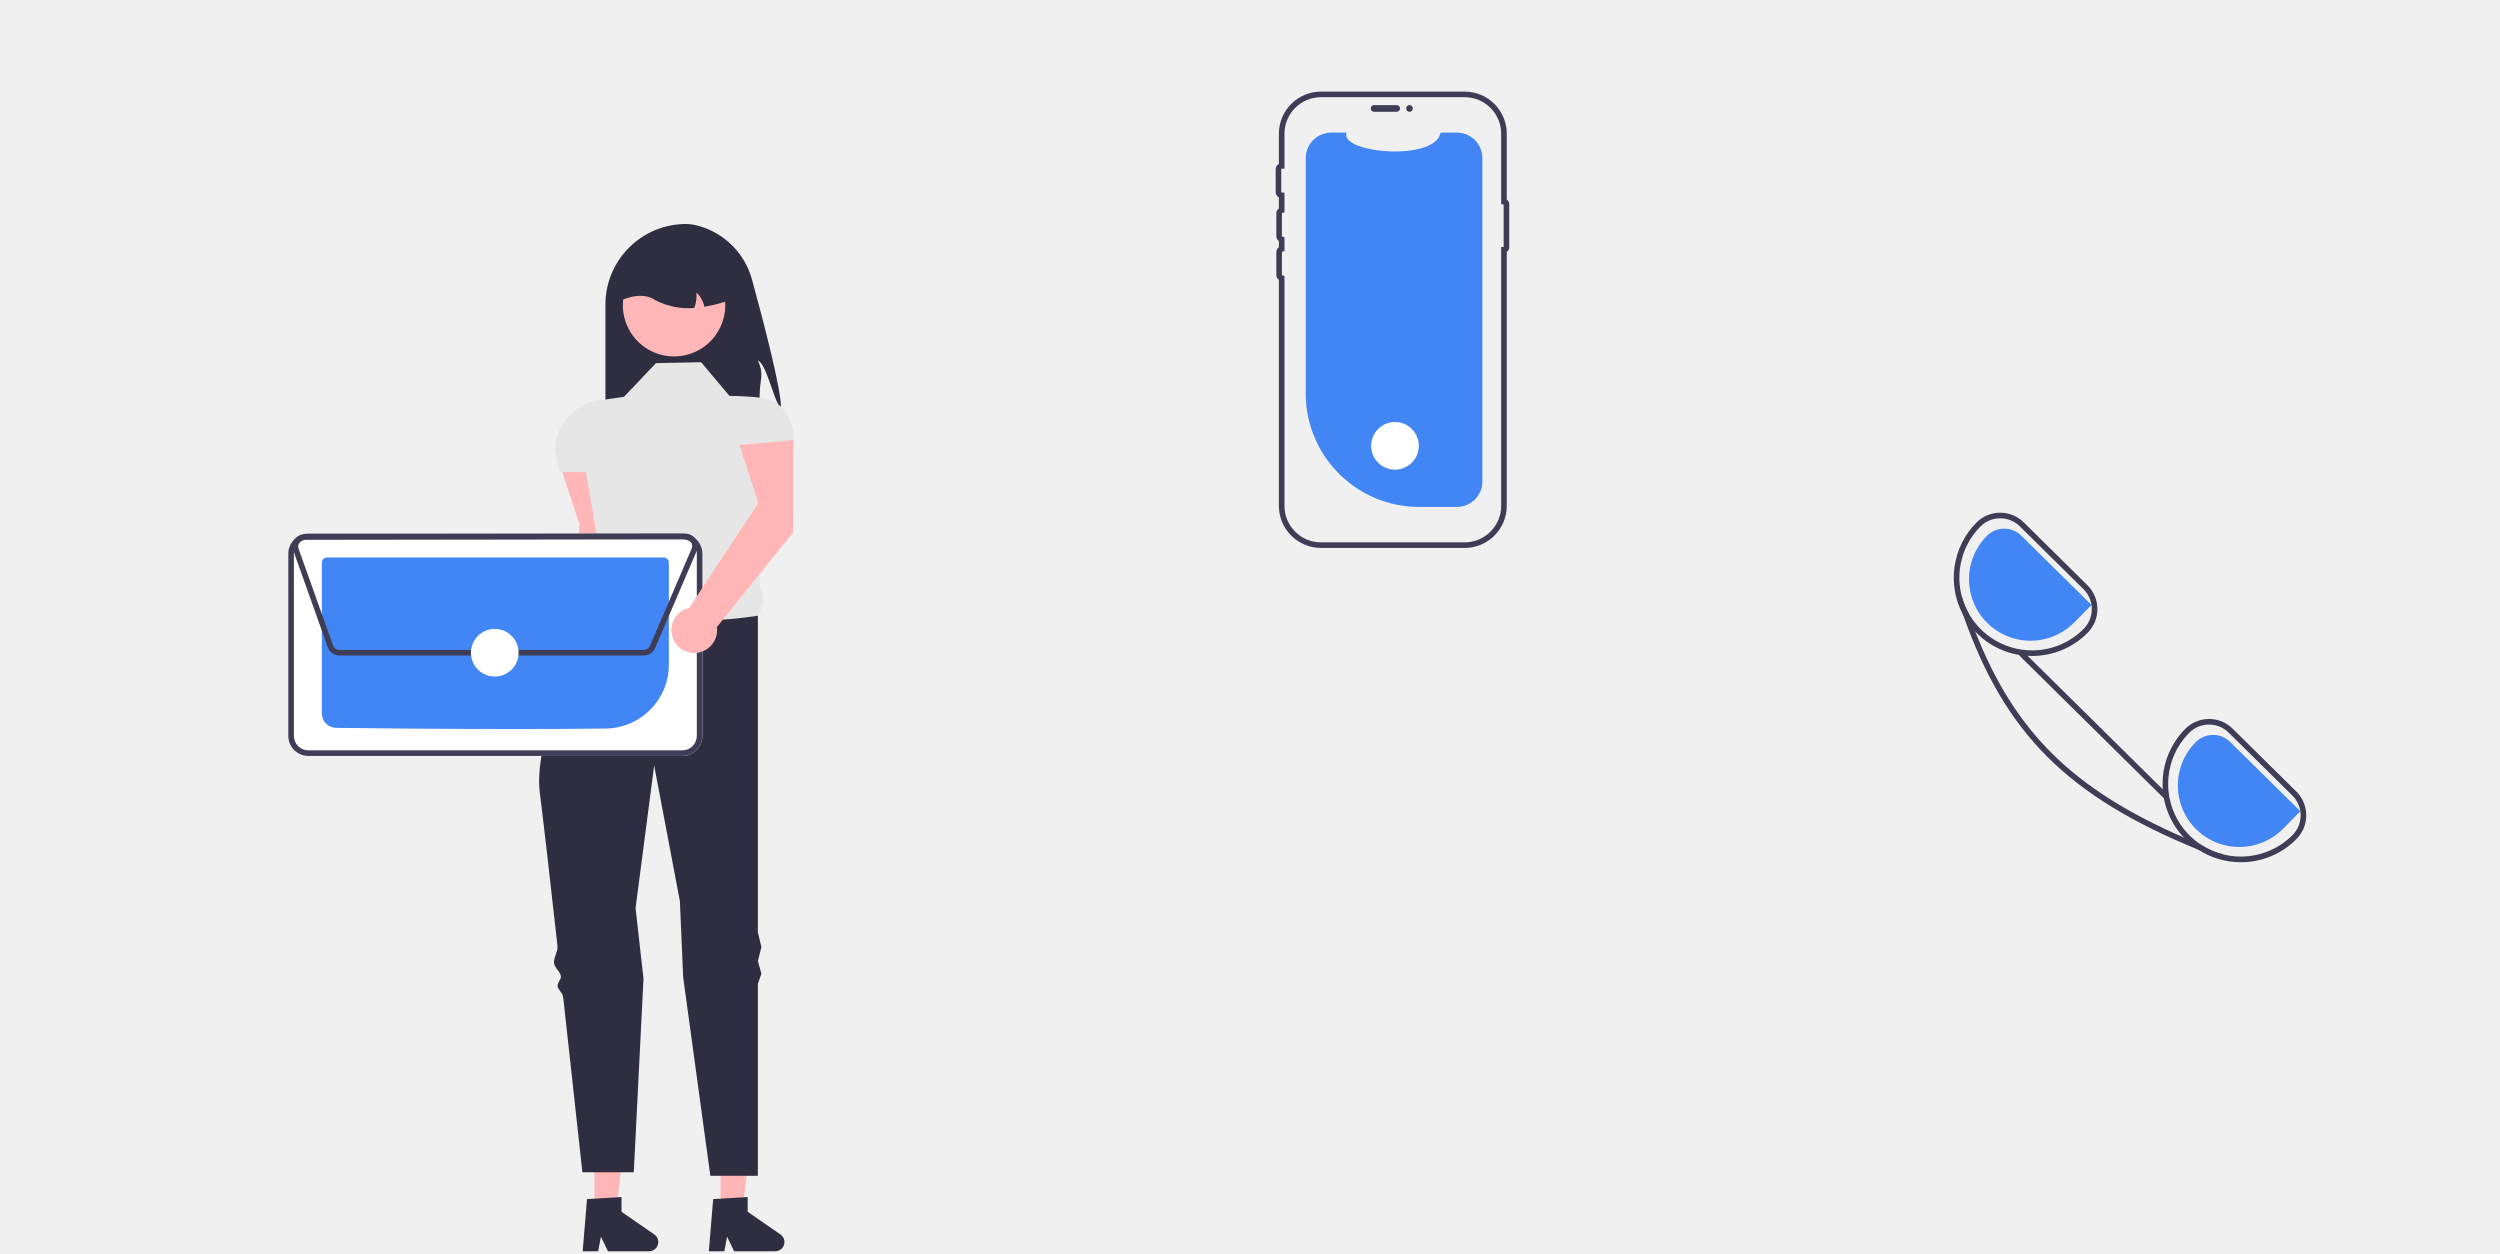
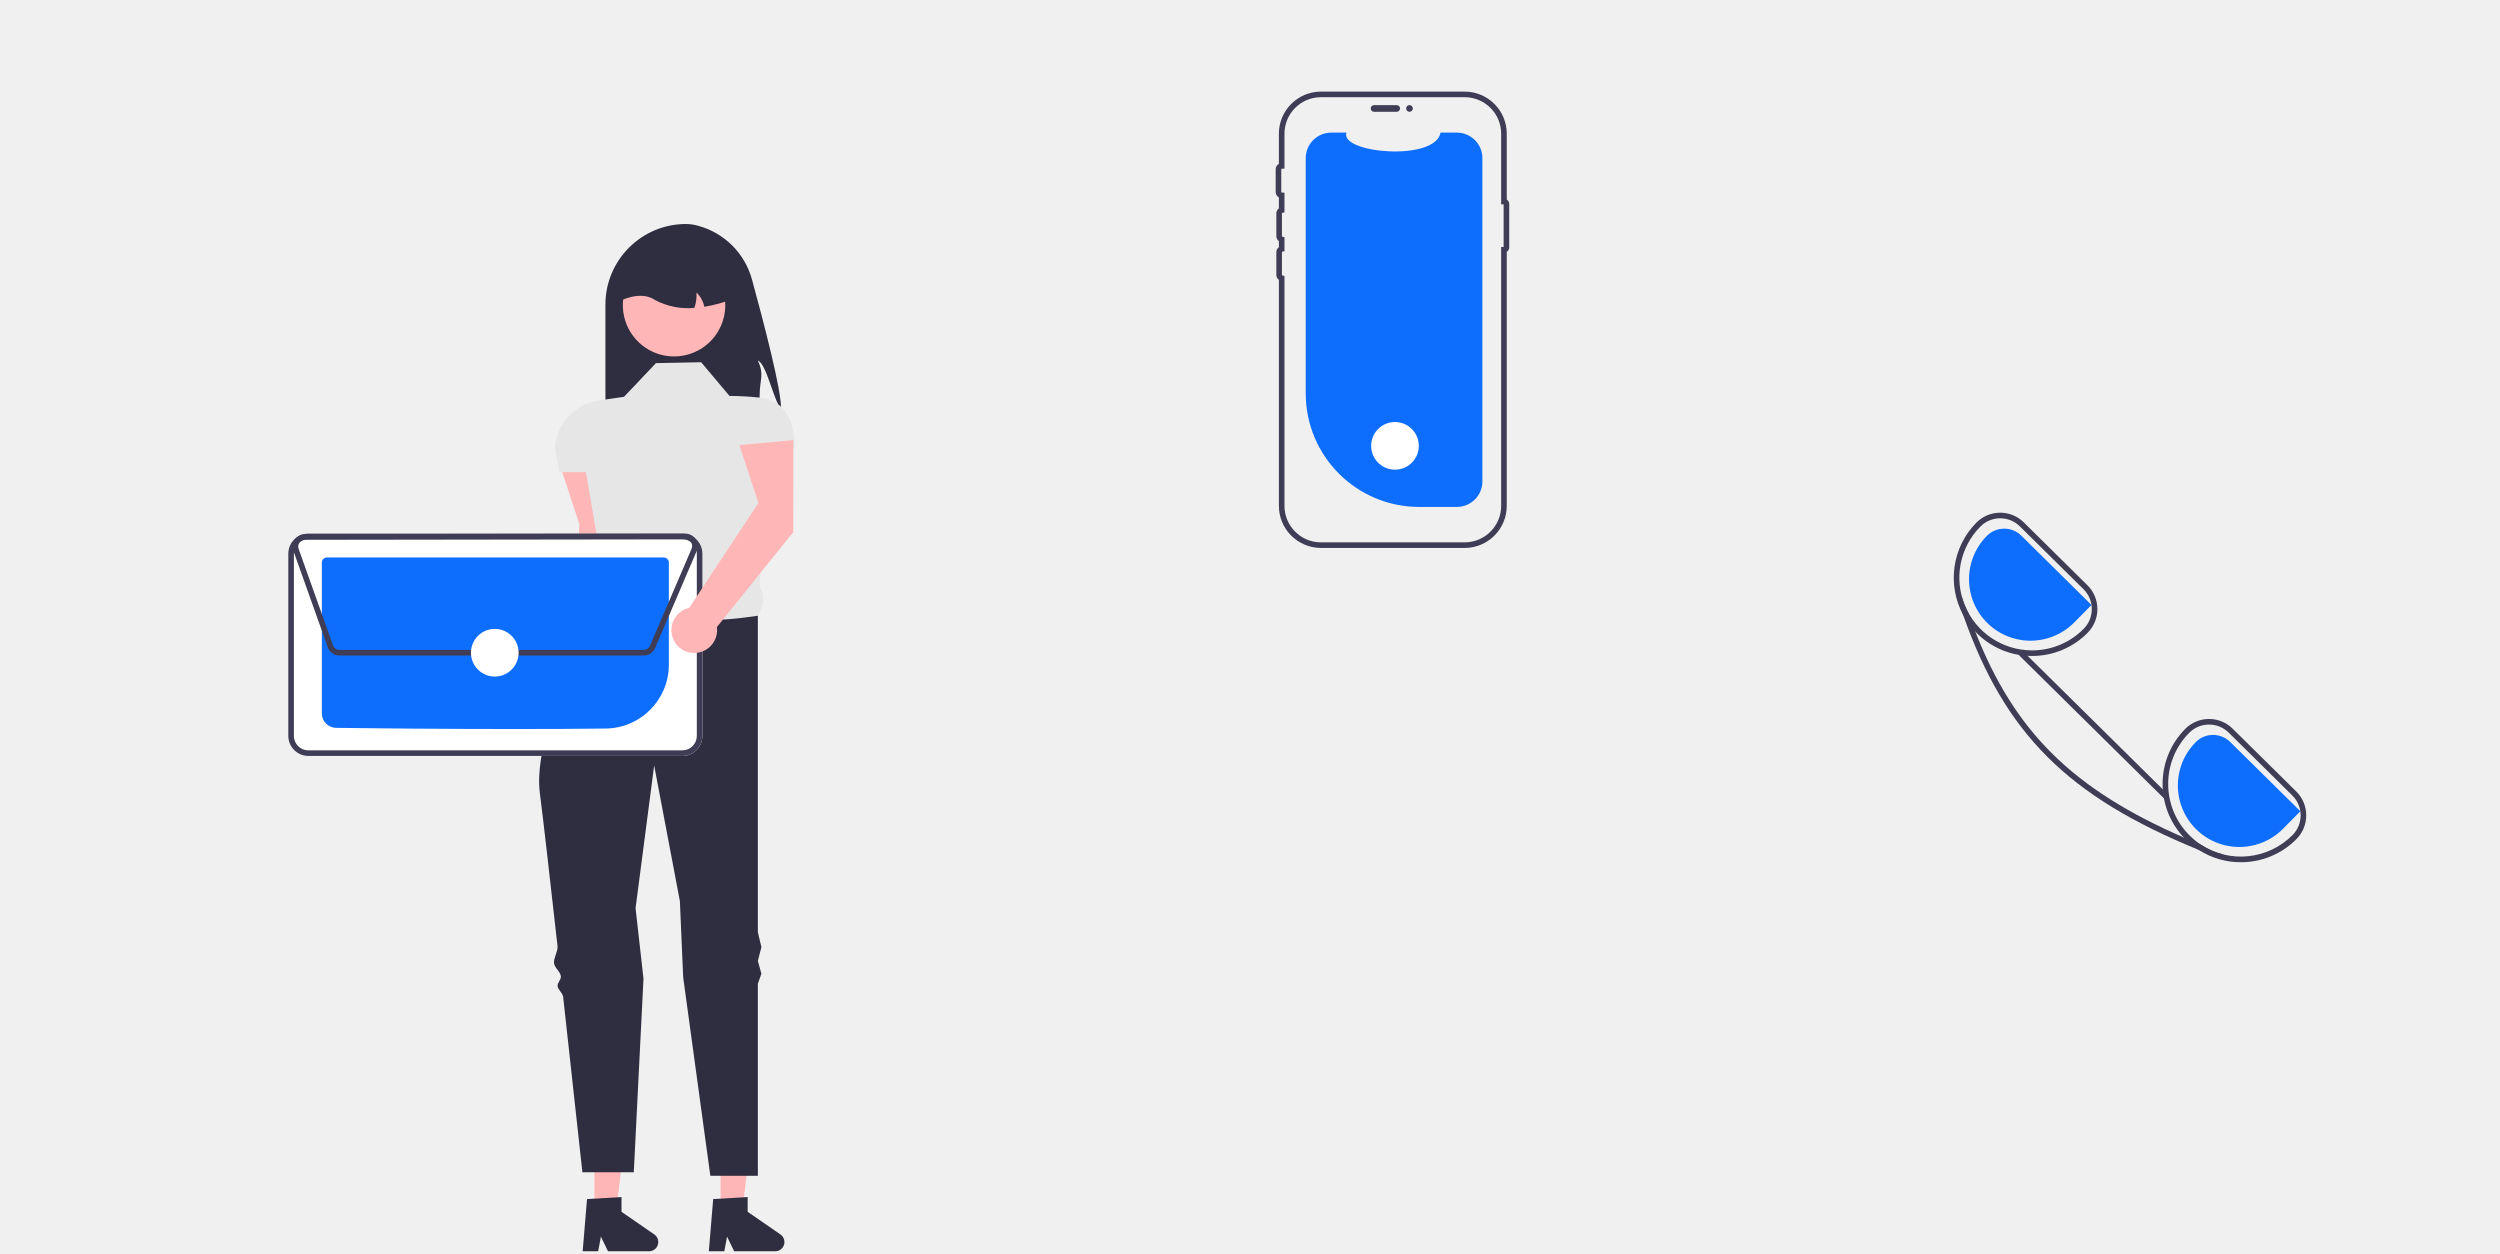
<svg xmlns="http://www.w3.org/2000/svg" data-name="Layer 1" width="894.249" height="448.282" viewBox="0 0 894.249 448.282">
  <path d="M447.37,674.141q-40.475,0-80.829-1.449c-38.44-1.381-78.19-2.808-115.136-23.299-25.845-14.333-48.735-37.329-66.194-66.504a223.77,223.77,0,0,1-25.369-63.604,261.476,261.476,0,0,1,.953-123.779,219.834,219.834,0,0,1,14.741-40.4c26.943-55.793,76.085-93.246,134.826-102.754a6.807,6.807,0,0,1,1.463-.031c.264.014.528.029.796.018l.346-.11a16.882,16.882,0,0,1,2.721-.698c90.594-13.487,186.365,13.802,276.952,78.914,70.042,50.351,162.868,77.464,283.781,82.889l1.717.09c33.66,1.934,66.218,15.811,94.16,40.133,27.579,24.006,48.287,56.034,59.884,92.624,1.426,4.461,2.733,9.104,3.884,13.801a26.039,26.039,0,0,1-6.941,24.69v.009l-.301.31c-.725.721-1.488,1.412-2.267,2.056l-.917.756c-7.727,6.365-13.83,11.394-21.135,15.299a64.983,64.983,0,0,1-15.419,5.821c-29.465,7.184-59.388,13.844-88.936,19.797-57.385,11.57-116.281,21.115-175.054,28.368A2269.141,2269.141,0,0,1,447.37,674.141Zm-136.232-419.845a3.507,3.507,0,0,0-.539.037c-58.192,9.419-106.869,46.504-133.544,101.745a217.624,217.624,0,0,0-14.595,40,259.188,259.188,0,0,0-.941,122.681,221.622,221.622,0,0,0,25.123,62.996c17.288,28.889,39.944,51.654,65.518,65.836,36.614,20.308,76.176,21.729,114.436,23.102a2266.314,2266.314,0,0,0,358.315-15.595c58.735-7.249,117.593-16.787,174.94-28.351,29.528-5.948,59.43-12.604,88.875-19.783a63.358,63.358,0,0,0,15.047-5.679c7.157-3.826,13.202-8.807,20.855-15.111l.917-.755c.67-.554,1.329-1.146,1.958-1.761l.181-.189c6.289-6.339,8.735-14.702,6.71-22.944v-.001c-1.139-4.646-2.432-9.24-3.844-13.655-23.69-74.746-84.974-127.569-152.496-131.447l-1.707-.09c-55.232-2.479-103.564-9.344-147.752-20.99-52.75-13.902-98.801-34.83-136.876-62.201-90.242-64.862-185.613-92.049-275.811-78.626a15.473,15.473,0,0,0-2.479.643l-.623.174a9.374,9.374,0,0,1-1.062-.013C311.537,254.307,311.335,254.296,311.138,254.296Z" transform="translate(-152.8755 -225.8589)" fill="#f0f0f0" />
  <path d="M432.202,371.915c-2.498-2.397-5.053-15.762-8.242-17.118,2.384,5.269.653,6.663.64,12.446a39.123,39.123,0,0,1-1.141,9.745H369.435V334.825a28.847,28.847,0,0,1,28.848-28.848,17.214,17.214,0,0,1,4.276.626A27.428,27.428,0,0,1,421.909,326.007C426.028,341.061,432.578,366.119,432.202,371.915Z" transform="translate(-152.8755 -225.8589)" fill="#2f2e41" />
  <path d="M372.605,423.782l.027-32.863L353.314,392.645l6.818,20.726-3.191,52.096a8.173,8.173,0,1,0,9.89,6.889Z" transform="translate(-152.8755 -225.8589)" fill="#ffb6b6" />
  <polygon points="257.746 432.76 265.55 432.759 269.263 402.657 257.744 402.657 257.746 432.76" fill="#ffb6b6" />
  <path d="M407.978,654.769l12.337-.736v5.286l11.729,8.101a3.302,3.302,0,0,1-1.876,6.019H415.481L412.949,668.209l-.988,5.228h-5.538Z" transform="translate(-152.8755 -225.8589)" fill="#2f2e41" />
  <polygon points="212.62 432.76 220.425 432.759 224.137 402.657 212.619 402.657 212.62 432.76" fill="#ffb6b6" />
  <path d="M362.853,654.769l12.337-.736v5.286l11.729,8.101a3.302,3.302,0,0,1-1.876,6.019H370.355l-2.532-5.228-.988,5.228H361.297Z" transform="translate(-152.8755 -225.8589)" fill="#2f2e41" />
  <path d="M403.672,355.43l-16.167.317-11.412,12.046-9.149,1.342a18.266,18.266,0,0,0-15.577,16.897v0l1.585,8.706h9.51l5.502,32.303c-2.139,5.451-2.285,9.754,2.107,11.444l13.631,25.678L423.96,446.094c2.042-3.51,2.696-7.036.609-10.464l2.878-49.45h9.677v0c0-9.249-3.128-17.046-12.32-18.075a108.654,108.654,0,0,0-10.989-.629Z" transform="translate(-152.8755 -225.8589)" fill="#e6e6e6" />
  <path d="M423.96,446.094s-39.309,6.974-53.891-7.608c0,0-1.48,2.513-3.711,6.682-.642,1.199-1.881,2.011-2.629,3.463-.68,1.32-2.429,2.942-3.17,4.439-.596,1.204.36,2.777-.26,4.078-7.468,15.664-16.193,37.759-14.322,52.348,1.206,9.409,3.698,31.302,6.322,54.816.205,1.837-1.455,4.197-1.249,6.049.194,1.746,2.255,2.984,2.45,4.734.129,1.162-1.31,2.348-1.181,3.508.141,1.273,1.85,2.522,1.991,3.79,3.594,32.468,6.886,62.781,6.886,62.781h18.386l3.469-69.232-2.835-25.236,6.657-51.038,9.193,48.502,1.183,27.297,9.715,70.975H423.96v-68.708l1.268-3.569-1.268-4.578,1.268-4.932-1.268-5.372Z" transform="translate(-152.8755 -225.8589)" fill="#2f2e41" />
  <path d="M408.634,346.055a18.326,18.326,0,1,1,3.175-15.314c.053.22.097.438.14.665A18.301,18.301,0,0,1,408.634,346.055Z" transform="translate(-152.8755 -225.8589)" fill="#ffb6b6" />
  <path d="M404.813,335.598a9.633,9.633,0,0,0-2.815-5.104,13.142,13.142,0,0,1-.761,5.51,25.395,25.395,0,0,1-13.955-2.764c-3.233-2.194-7.348-2.004-12.141,0a17.75,17.75,0,0,1,17.752-17.752h3.17a17.756,17.756,0,0,1,17.752,17.752A52.852,52.852,0,0,1,404.813,335.598Z" transform="translate(-152.8755 -225.8589)" fill="#2f2e41" />
  <circle cx="113.249" cy="285" r="51" fill="#f0f0f0" />
  <circle cx="438.249" cy="51" r="51" fill="#f0f0f0" />
  <circle cx="843.249" cy="293" r="51" fill="#f0f0f0" />
-   <path d="M683.125,282.421V398.067A9.119,9.119,0,0,1,674.101,407.186a.802.802,0,0,1-.1.004H660.541a40.606,40.606,0,0,1-40.606-40.606v-84.163a9.123,9.123,0,0,1,9.123-9.123l5.454,0c-2.527,7.371,31.765,10.474,33.648,0l5.841,0A9.123,9.123,0,0,1,683.125,282.421Z" transform="translate(-152.8755 -225.8589)" fill="#4285f4" />
+   <path d="M683.125,282.421V398.067A9.119,9.119,0,0,1,674.101,407.186a.802.802,0,0,1-.1.004H660.541a40.606,40.606,0,0,1-40.606-40.606v-84.163a9.123,9.123,0,0,1,9.123-9.123l5.454,0c-2.527,7.371,31.765,10.474,33.648,0l5.841,0A9.123,9.123,0,0,1,683.125,282.421Z" transform="translate(-152.8755 -225.8589)" fill="#0d6efd" />
  <path d="M643.182,264.65a1.197,1.197,0,0,1,1.196-1.196h8.13a1.196,1.196,0,0,1,0,2.391h-8.13A1.197,1.197,0,0,1,643.182,264.65Z" transform="translate(-152.8755 -225.8589)" fill="#3f3d56" />
  <path d="M676.794,421.859h-51.416a15.063,15.063,0,0,1-15.046-15.046V325.972a2.187,2.187,0,0,1-.911-1.779v-8.13a2.186,2.186,0,0,1,.911-1.778v-2.182a2.186,2.186,0,0,1-.911-1.778v-8.131a2.186,2.186,0,0,1,.911-1.778v-3.944a2.184,2.184,0,0,1-1.15-1.93v-8.13a2.184,2.184,0,0,1,1.15-1.93V273.674A15.063,15.063,0,0,1,625.378,258.628h51.416a15.063,15.063,0,0,1,15.046,15.046V297.23a1.886,1.886,0,0,1,.886,1.598v15.503a1.887,1.887,0,0,1-.886,1.599V406.813A15.063,15.063,0,0,1,676.794,421.859ZM625.378,260.628a13.061,13.061,0,0,0-13.046,13.046v12.508l-.962.037a.195.195,0,0,0-.188.192V294.541a.196.196,0,0,0,.188.192l.962.037v7.049l-.761.188a.197.197,0,0,0-.15.187v8.131a.197.197,0,0,0,.15.187l.761.188v4.991l-.761.188a.197.197,0,0,0-.15.187v8.13a.197.197,0,0,0,.15.187l.761.188V406.813a13.061,13.061,0,0,0,13.046,13.046h51.416a13.061,13.061,0,0,0,13.046-13.046V314.217h.886V298.942h-.886V273.674a13.061,13.061,0,0,0-13.046-13.046Z" transform="translate(-152.8755 -225.8589)" fill="#3f3d56" />
  <circle cx="504.176" cy="38.791" r="1.196" fill="#3f3d56" />
  <path d="M396.956,496.262H263.168a7.188,7.188,0,0,1-7.17-7.169v-65.189a7.188,7.188,0,0,1,7.169-7.17H396.955a7.188,7.188,0,0,1,7.17,7.169v65.189A7.188,7.188,0,0,1,396.956,496.262Z" transform="translate(-152.8755 -225.8589)" fill="#fff" />
  <path d="M396.956,496.262H263.168a7.188,7.188,0,0,1-7.17-7.169v-65.189a7.188,7.188,0,0,1,7.169-7.17H396.955a7.188,7.188,0,0,1,7.17,7.169v65.189A7.188,7.188,0,0,1,396.956,496.262ZM263.168,418.734a5.185,5.185,0,0,0-5.17,5.171v65.187a5.185,5.185,0,0,0,5.171,5.17H396.954a5.185,5.185,0,0,0,5.171-5.171v-65.187a5.185,5.185,0,0,0-5.171-5.17Z" transform="translate(-152.8755 -225.8589)" fill="#3f3d56" />
-   <path d="M337.232,486.628c-26.386,0-53.899-.252-64.164-.416a5.176,5.176,0,0,1-5.07-5.155V427.095a1.83,1.83,0,0,1,1.823-1.828H390.297a1.829,1.829,0,0,1,1.827,1.823v36.612a22.842,22.842,0,0,1-22.457,22.752C360.1,486.579,348.771,486.628,337.232,486.628Z" transform="translate(-152.8755 -225.8589)" fill="#4285f4" />
+   <path d="M337.232,486.628c-26.386,0-53.899-.252-64.164-.416a5.176,5.176,0,0,1-5.07-5.155V427.095a1.83,1.83,0,0,1,1.823-1.828H390.297a1.829,1.829,0,0,1,1.827,1.823v36.612a22.842,22.842,0,0,1-22.457,22.752C360.1,486.579,348.771,486.628,337.232,486.628Z" transform="translate(-152.8755 -225.8589)" fill="#0d6efd" />
  <path d="M383.146,460.339H274.287a4.438,4.438,0,0,1-4.164-2.936l-12.321-34.566a4.423,4.423,0,0,1,4.158-5.907l136.072-.189a4.423,4.423,0,0,1,4.359,5.198l.105.044-.391.912-.004.009-14.895,34.755A4.41,4.41,0,0,1,383.146,460.339Zm14.892-41.598-136.075.189a2.423,2.423,0,0,0-2.278,3.235l12.321,34.565a2.433,2.433,0,0,0,2.282,1.608H383.146a2.413,2.413,0,0,0,2.222-1.467l14.896-34.756.732.314-.732-.314a2.421,2.421,0,0,0-2.226-3.375Z" transform="translate(-152.8755 -225.8589)" fill="#3f3d56" />
  <circle cx="176.983" cy="233.48" r="8.524" fill="#fff" />
  <circle cx="498.983" cy="159.48" r="8.524" fill="#fff" />
  <path d="M974.255,508.979l-22.77-22.48a11.884,11.884,0,0,0-8.43-3.46h-.08a11.914,11.914,0,0,0-8.46,3.56,27.991,27.991,0,0,0-.49,38.84c.24.26.49.51.74.76a27.248,27.248,0,0,0,4.56,3.65,27.676,27.676,0,0,0,15.11,4.43h.17a27.826,27.826,0,0,0,19.75-8.32,12.023,12.023,0,0,0-.1-16.98Zm-1.32,15.57a26.092,26.092,0,0,1-32.76,3.48,26.786,26.786,0,0,1-4.01-3.25,26.002,26.002,0,0,1-.23-36.77,9.913,9.913,0,0,1,7.06-2.97h.06a9.911,9.911,0,0,1,7.02,2.88l22.77,22.49a10.007,10.007,0,0,1,.09,14.14Z" transform="translate(-152.8755 -225.8589)" fill="#3f3d56" />
  <path d="M899.545,435.199l-22.77-22.49a11.926,11.926,0,0,0-8.43-3.46h-.07a11.947,11.947,0,0,0-8.47,3.57,28.077,28.077,0,0,0-4.72,33l.01.01a27.562,27.562,0,0,0,4.33,5.93c.19.22.41.44.63.66a27.835,27.835,0,0,0,19.67,8.08h.18a27.854,27.854,0,0,0,19.75-8.33,11.999,11.999,0,0,0-.11-16.97Zm-1.32,15.57a25.855,25.855,0,0,1-18.33,7.73h-.17a26,26,0,0,1-18.49-44.27,10.008,10.008,0,0,1,14.14-.09l22.77,22.48A10.019,10.019,0,0,1,898.225,450.769Z" transform="translate(-152.8755 -225.8589)" fill="#3f3d56" />
-   <path d="M975.71,516.046l-25.103-24.794a8.727,8.727,0,0,0-12.327.076,22,22,0,1,0,31.305,30.919Z" transform="translate(-152.8755 -225.8589)" fill="#4285f4" />
-   <path d="M901.004,442.262l-25.103-24.794a8.727,8.727,0,0,0-12.327.076,22,22,0,1,0,31.305,30.919Z" transform="translate(-152.8755 -225.8589)" fill="#4285f4" />
+   <path d="M975.71,516.046l-25.103-24.794a8.727,8.727,0,0,0-12.327.076,22,22,0,1,0,31.305,30.919Z" transform="translate(-152.8755 -225.8589)" fill="#0d6efd" />
+   <path d="M901.004,442.262l-25.103-24.794a8.727,8.727,0,0,0-12.327.076,22,22,0,1,0,31.305,30.919Z" transform="translate(-152.8755 -225.8589)" fill="#0d6efd" />
  <path d="M948.125,531.489l-.6,1.58q-4.23-1.605-8.2-3.22c-46.88-19.13-69.26-41.52-84.23-84.02l-.01-.01q-1.065-3-2.07-6.14l1.58-.51a25.542,25.542,0,0,0,2.3,5.78q1.23,3.495,2.53,6.81c14.07,35.87,34.82,56.37,74.6,73.68q3,1.305,6.15,2.59A26.087,26.087,0,0,0,948.125,531.489Z" transform="translate(-152.8755 -225.8589)" fill="#3f3d56" />
  <rect x="900.623" y="448.539" width="2.001" height="73" transform="translate(-229.9252 559.8239) rotate(-45.35527)" fill="#3f3d56" />
  <path d="M436.64,416.173l.027-32.863-19.318,1.726,6.818,20.726-24.747,37.514a8.173,8.173,0,1,0,9.89,6.889Z" transform="translate(-152.8755 -225.8589)" fill="#ffb6b6" />
</svg>
